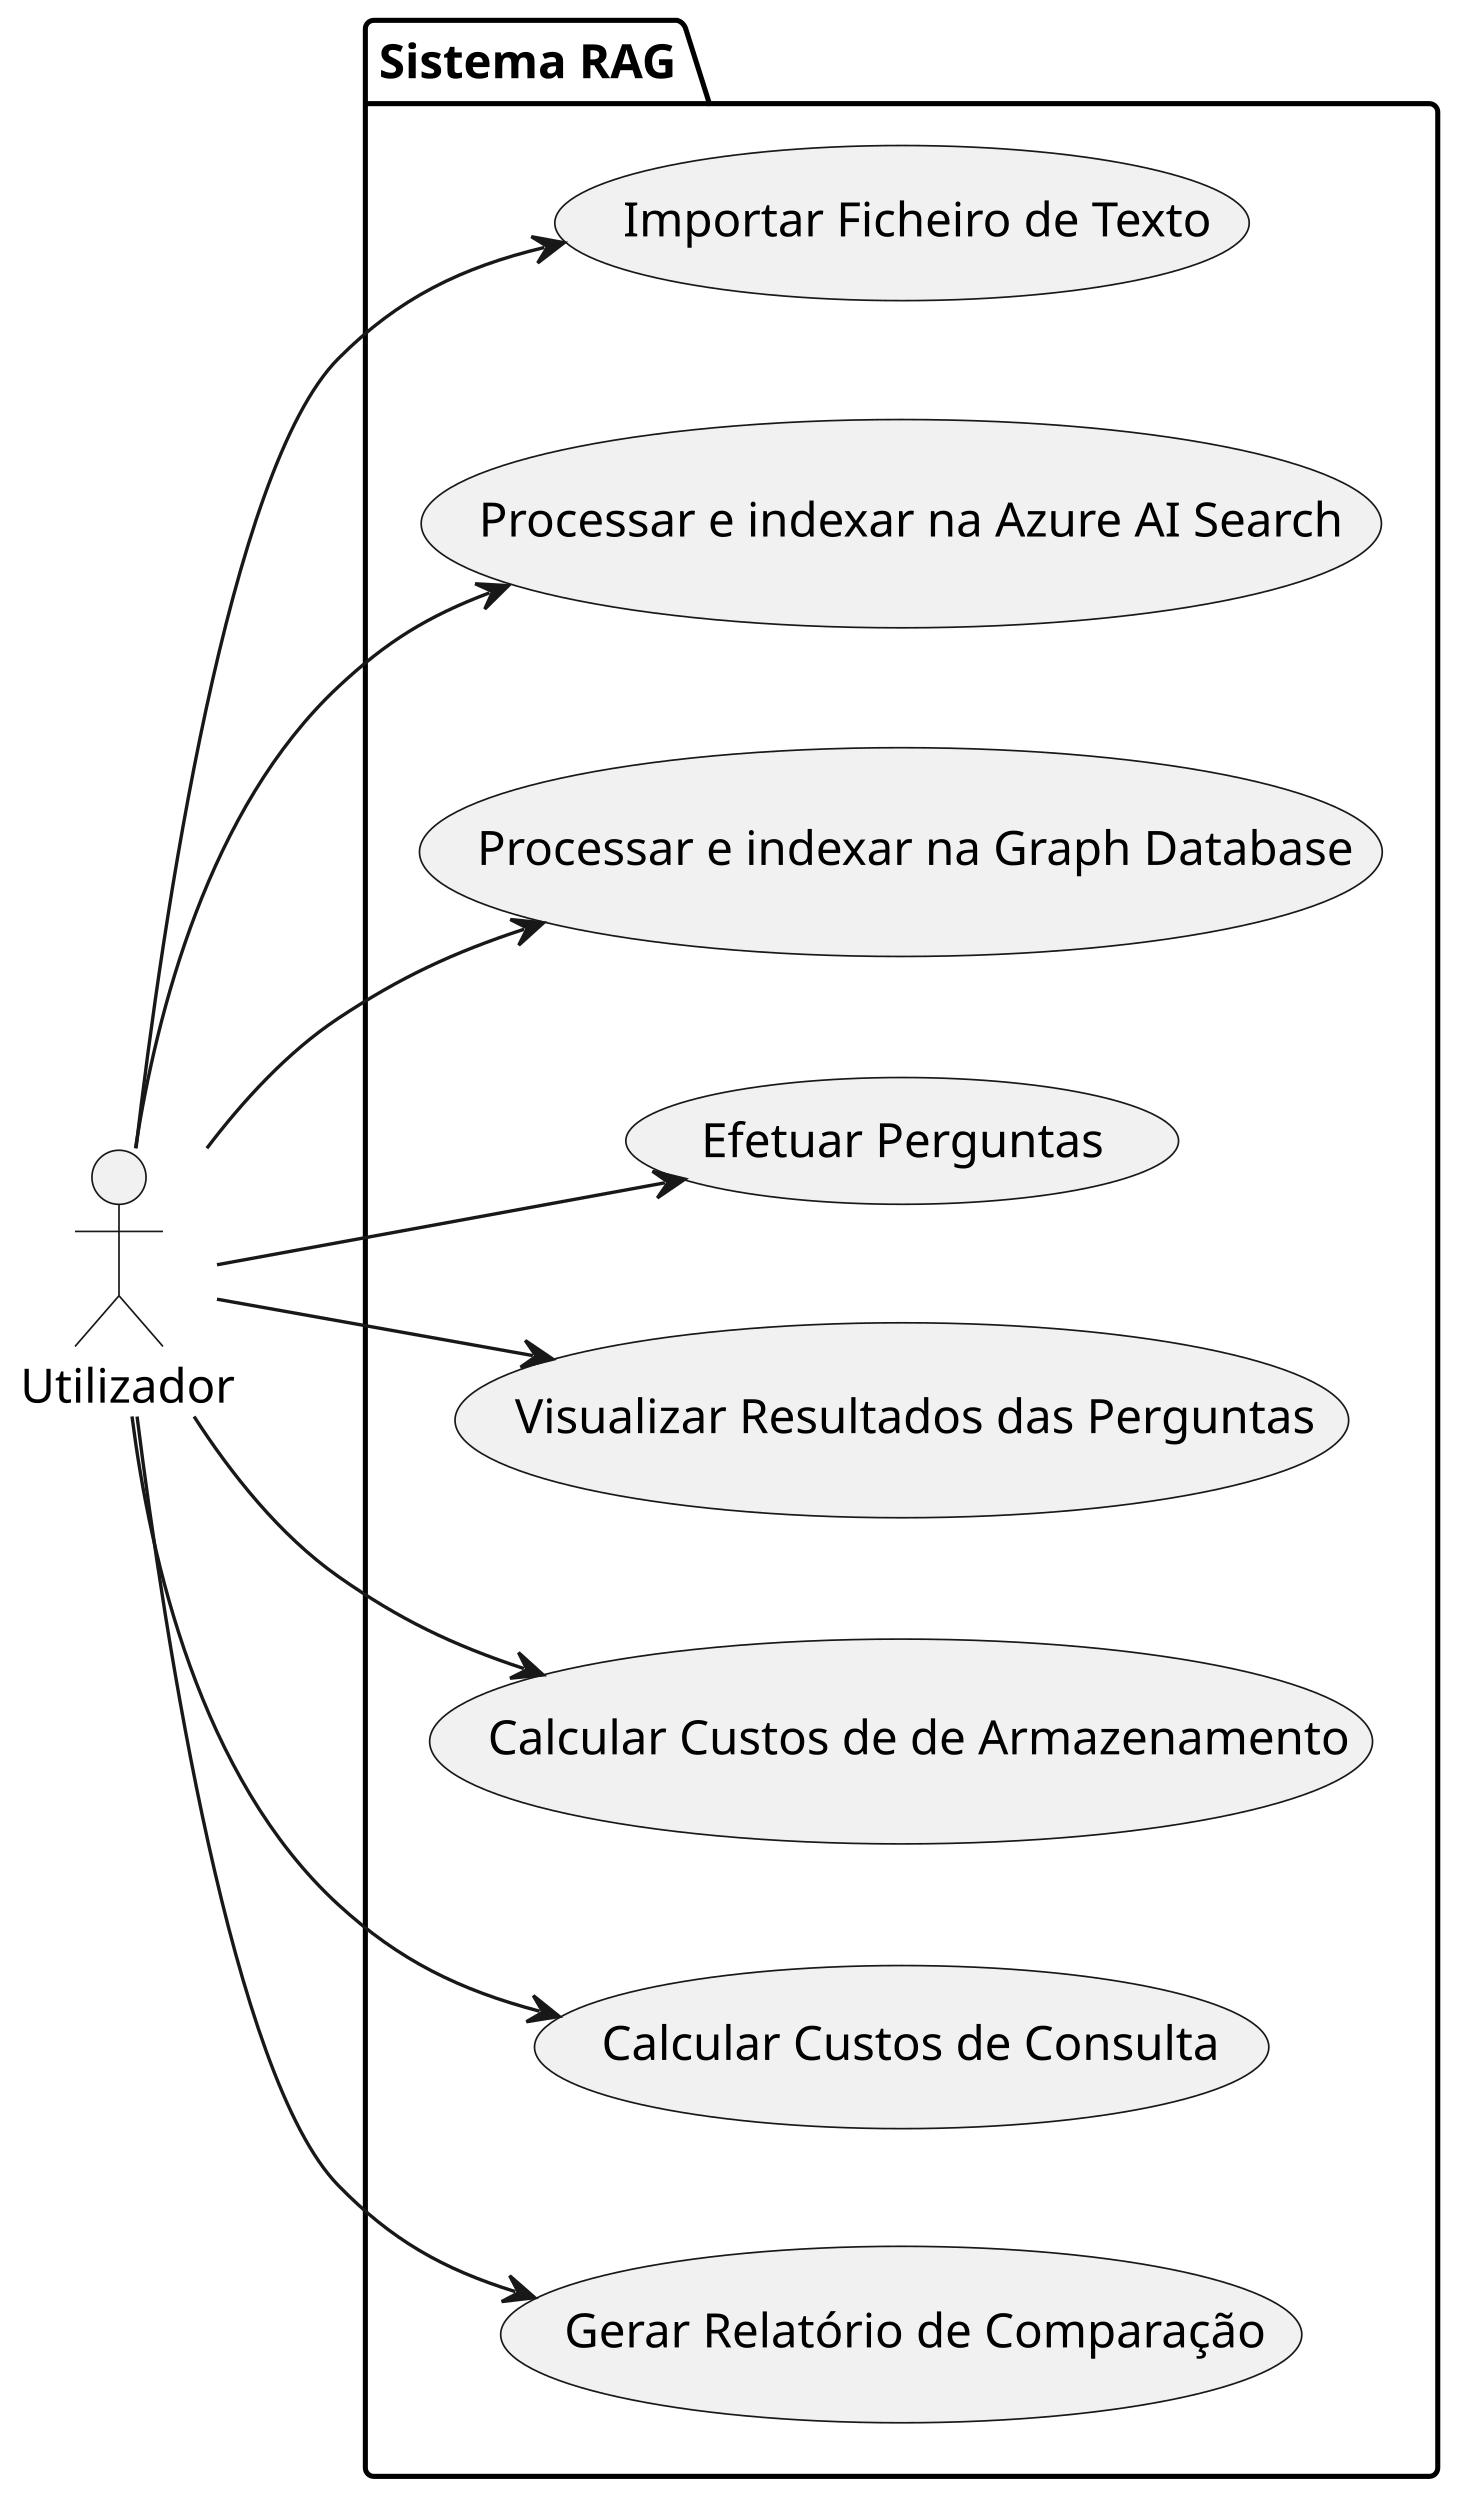
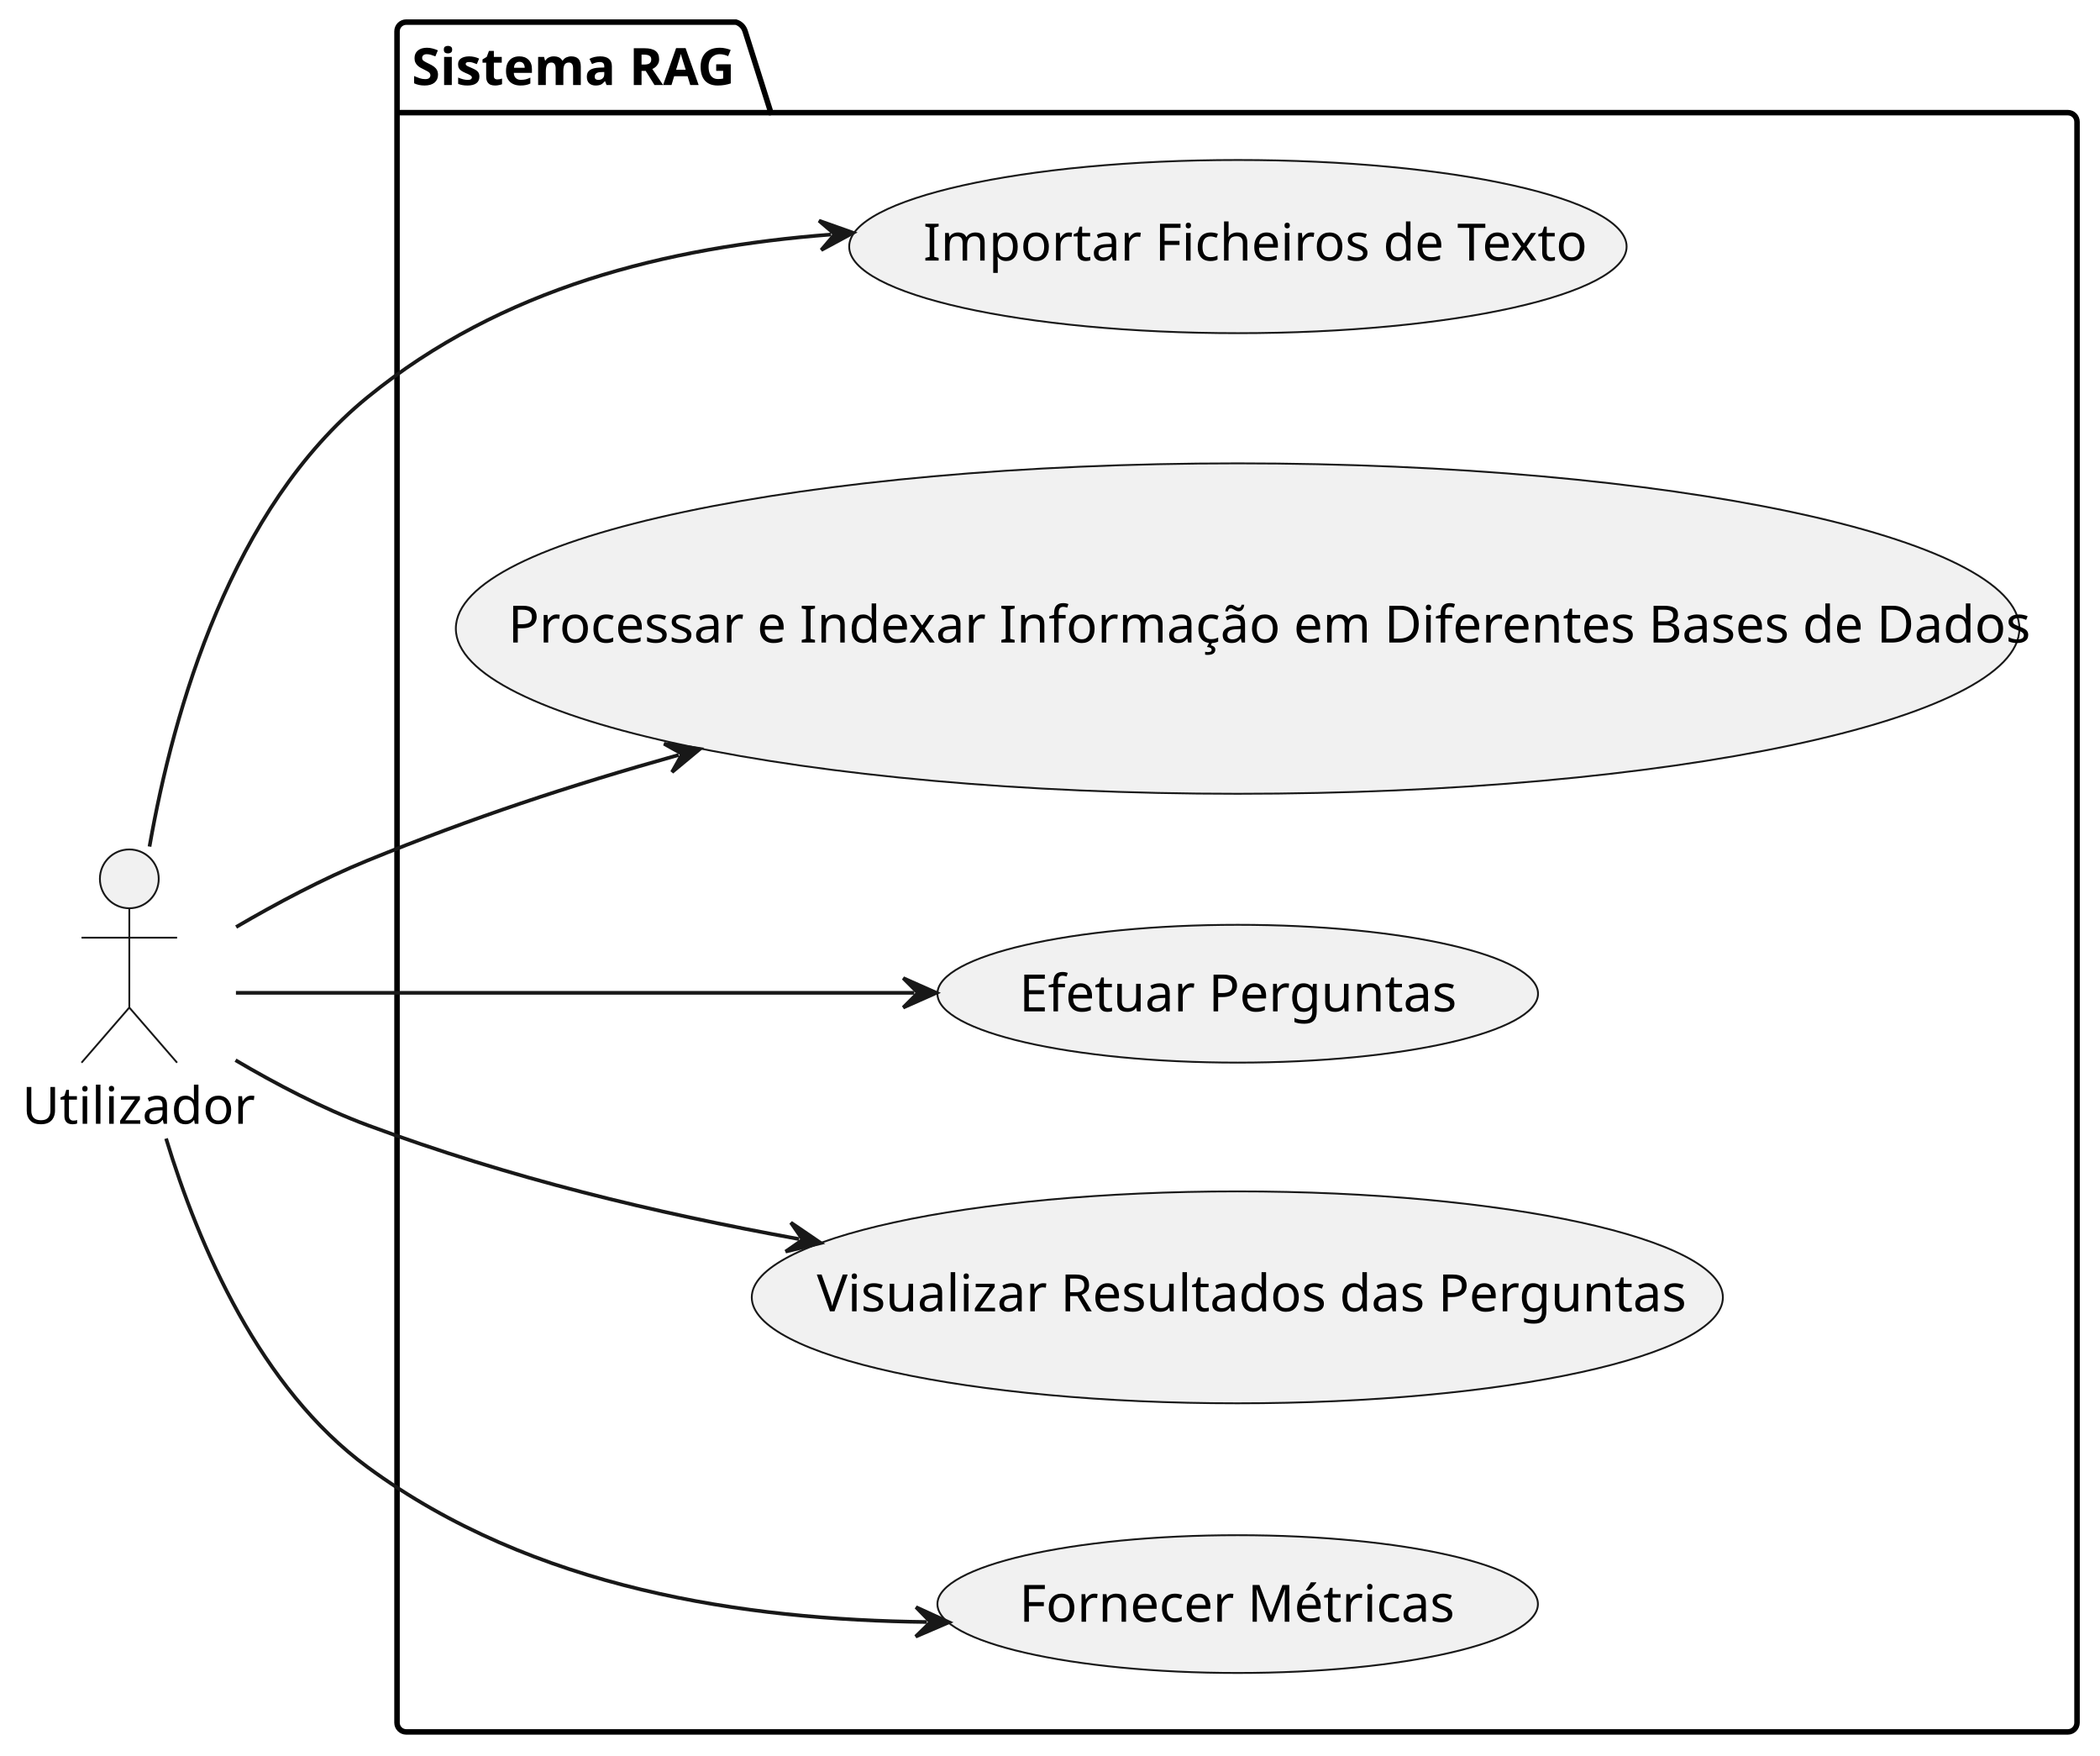
- <svg xmlns="http://www.w3.org/2000/svg" contentStyleType="text/css" height="739px" preserveAspectRatio="none" style="width:432px;height:739px;background:#FFFFFF;" version="1.1" viewBox="0 0 432 739" width="432px" zoomAndPan="magnify">
+ <svg xmlns="http://www.w3.org/2000/svg" contentStyleType="text/css" height="382.4px" preserveAspectRatio="none" style="width:457px;height:382px;background:#FFFFFF;" version="1.1" viewBox="0 0 457 382" width="457.6px" zoomAndPan="magnify">
  <defs />
  <g>
    <g id="cluster_Sistema RAG">
-       <path d="M110.5,6.014 L200.196,6.014 A3.75,3.75 0 0 1 202.696,8.514 L209.696,30.635 L422.5,30.635 A2.5,2.5 0 0 1 425,33.135 L425,729.514 A2.5,2.5 0 0 1 422.5,732.014 L110.5,732.014 A2.5,2.5 0 0 1 108,729.514 L108,8.514 A2.5,2.5 0 0 1 110.5,6.014 " fill="none" style="stroke:#000000;stroke-width:1.5;" />
-       <line style="stroke:#000000;stroke-width:1.5;" x1="108" x2="209.696" y1="30.635" y2="30.635" />
-       <text fill="#000000" font-family="sans-serif" font-size="14" font-weight="bold" lengthAdjust="spacing" textLength="88.696" x="112" y="23.121">Sistema RAG</text>
+       <path d="M88.4,4.811 L160.157,4.811 A3,3 0 0 1 162.157,6.811 L167.757,24.508 L450,24.508 A2,2 0 0 1 452,26.508 L452,374.811 A2,2 0 0 1 450,376.811 L88.4,376.811 A2,2 0 0 1 86.4,374.811 L86.4,6.811 A2,2 0 0 1 88.4,4.811 " fill="none" style="stroke:#000000;stroke-width:1.2;" />
+       <line style="stroke:#000000;stroke-width:1.2;" x1="86.4" x2="167.757" y1="24.508" y2="24.508" />
+       <text fill="#000000" font-family="sans-serif" font-size="11.2" font-weight="bold" lengthAdjust="spacing" textLength="70.957" x="89.6" y="18.497">Sistema RAG</text>
    </g>
    <g id="elem_UC1">
-       <ellipse cx="266.634" cy="65.94" fill="#F1F1F1" rx="102.634" ry="22.927" style="stroke:#181818;stroke-width:0.5;" />
-       <text fill="#000000" font-family="sans-serif" font-size="14" lengthAdjust="spacing" textLength="164.172" x="184.193" y="69.871">Importar Ficheiro de Texto</text>
+       <ellipse cx="269.391" cy="53.649" fill="#F1F1F1" rx="84.591" ry="18.838" style="stroke:#181818;stroke-width:0.4;" />
+       <text fill="#000000" font-family="sans-serif" font-size="11.2" lengthAdjust="spacing" textLength="136.938" x="200.922" y="56.687">Importar Ficheiros de Texto</text>
    </g>
    <g id="elem_UC2">
-       <ellipse cx="266.428" cy="154.799" fill="#F1F1F1" rx="141.928" ry="30.785" style="stroke:#181818;stroke-width:0.5;" />
-       <text fill="#000000" font-family="sans-serif" font-size="14" lengthAdjust="spacing" textLength="249.792" x="141.532" y="158.596">Processar e indexar na Azure AI Search</text>
+       <ellipse cx="269.331" cy="136.757" fill="#F1F1F1" rx="170.131" ry="35.946" style="stroke:#181818;stroke-width:0.4;" />
+       <text fill="#000000" font-family="sans-serif" font-size="11.2" lengthAdjust="spacing" textLength="317.488" x="110.587" y="139.795">Processar e Indexar Informação em Diferentes Bases de Dados</text>
    </g>
    <g id="elem_UC3">
-       <ellipse cx="266.301" cy="251.874" fill="#F1F1F1" rx="142.301" ry="30.86" style="stroke:#181818;stroke-width:0.5;" />
-       <text fill="#000000" font-family="sans-serif" font-size="14" lengthAdjust="spacing" textLength="250.585" x="141.009" y="255.671">Processar e indexar na Graph Database</text>
+       <ellipse cx="269.353" cy="216.202" fill="#F1F1F1" rx="65.353" ry="14.991" style="stroke:#181818;stroke-width:0.4;" />
+       <text fill="#000000" font-family="sans-serif" font-size="11.2" lengthAdjust="spacing" textLength="90.278" x="221.814" y="220.045">Efetuar Perguntas</text>
    </g>
    <g id="elem_UC4">
-       <ellipse cx="266.692" cy="337.252" fill="#F1F1F1" rx="81.692" ry="18.738" style="stroke:#181818;stroke-width:0.5;" />
-       <text fill="#000000" font-family="sans-serif" font-size="14" lengthAdjust="spacing" textLength="112.848" x="207.268" y="342.056">Efetuar Perguntas</text>
+       <ellipse cx="269.266" cy="282.264" fill="#F1F1F1" rx="105.666" ry="23.053" style="stroke:#181818;stroke-width:0.4;" />
+       <text fill="#000000" font-family="sans-serif" font-size="11.2" lengthAdjust="spacing" textLength="183.034" x="177.749" y="285.302">Visualizar Resultados das Perguntas</text>
    </g>
    <g id="elem_UC5">
-       <ellipse cx="266.583" cy="419.83" fill="#F1F1F1" rx="132.083" ry="28.817" style="stroke:#181818;stroke-width:0.5;" />
-       <text fill="#000000" font-family="sans-serif" font-size="14" lengthAdjust="spacing" textLength="228.792" x="152.187" y="423.627">Visualizar Resultados das Perguntas</text>
-     </g>
-     <g id="elem_UC6">
-       <ellipse cx="266.364" cy="514.787" fill="#F1F1F1" rx="139.364" ry="30.273" style="stroke:#181818;stroke-width:0.5;" />
-       <text fill="#000000" font-family="sans-serif" font-size="14" lengthAdjust="spacing" textLength="244.344" x="144.192" y="518.583">Calcular Custos de de Armazenamento</text>
-     </g>
-     <g id="elem_UC7">
-       <ellipse cx="266.533" cy="605.12" fill="#F1F1F1" rx="108.533" ry="24.107" style="stroke:#181818;stroke-width:0.5;" />
-       <text fill="#000000" font-family="sans-serif" font-size="14" lengthAdjust="spacing" textLength="177.42" x="177.823" y="608.917">Calcular Custos de Consulta</text>
-     </g>
-     <g id="elem_UC8">
-       <ellipse cx="266.409" cy="690.095" fill="#F1F1F1" rx="118.409" ry="26.082" style="stroke:#181818;stroke-width:0.5;" />
-       <text fill="#000000" font-family="sans-serif" font-size="14" lengthAdjust="spacing" textLength="199.206" x="166.806" y="693.892">Gerar Relatório de Comparação</text>
+       <ellipse cx="269.341" cy="348.999" fill="#F1F1F1" rx="65.341" ry="14.988" style="stroke:#181818;stroke-width:0.4;" />
+       <text fill="#000000" font-family="sans-serif" font-size="11.2" lengthAdjust="spacing" textLength="90.245" x="221.818" y="352.842">Fornecer Métricas</text>
    </g>
    <g id="elem_user">
-       <ellipse cx="35.176" cy="348.014" fill="#F1F1F1" rx="8" ry="8" style="stroke:#181818;stroke-width:0.5;" />
-       <path d="M35.176,356.014 L35.176,383.014 M22.176,364.014 L48.176,364.014 M35.176,383.014 L22.176,398.014 M35.176,383.014 L48.176,398.014 " fill="none" style="stroke:#181818;stroke-width:0.5;" />
-       <text fill="#000000" font-family="sans-serif" font-size="14" lengthAdjust="spacing" textLength="58.352" x="6" y="414.621">Utilizador</text>
+       <ellipse cx="28.141" cy="191.211" fill="#F1F1F1" rx="6.4" ry="6.4" style="stroke:#181818;stroke-width:0.4;" />
+       <path d="M28.141,197.611 L28.141,219.211 M17.741,204.011 L38.541,204.011 M28.141,219.211 L17.741,231.211 M28.141,219.211 L38.541,231.211 " fill="none" style="stroke:#181818;stroke-width:0.4;" />
+       <text fill="#000000" font-family="sans-serif" font-size="11.2" lengthAdjust="spacing" textLength="46.681" x="4.8" y="244.497">Utilizador</text>
    </g>
    <g id="link_user_UC1">
-       <path d="M40.2,339.414 C48.15,271.904 67.58,138.654 100,106.014 C117.81,88.084 136.347,79.069 160.917,73.149 " fill="none" id="user-to-UC1" style="stroke:#181818;stroke-width:1.0;" />
-       <polygon fill="#181818" points="166.75,71.744,157.063,69.963,161.889,72.915,158.937,77.741,166.75,71.744" style="stroke:#181818;stroke-width:1.0;" />
+       <path d="M32.536,184.187 C37.808,154.259 50.36,110.547 80,86.411 C109.28,62.563 144.95,53.806 180.87,51.022 " fill="none" id="user-to-UC1" style="stroke:#181818;stroke-width:0.8;" />
+       <polygon fill="#181818" points="185.656,50.651,178.23,48.017,181.668,50.96,178.725,54.398,185.656,50.651" style="stroke:#181818;stroke-width:0.8;" />
    </g>
    <g id="link_user_UC2">
-       <path d="M40.05,339.434 C46.22,299.544 61.66,238.884 100,203.014 C114.2,189.724 126.249,182.218 144.689,175.238 " fill="none" id="user-to-UC2" style="stroke:#181818;stroke-width:1.0;" />
-       <polygon fill="#181818" points="150.3,173.114,140.467,172.559,145.624,174.884,143.299,180.041,150.3,173.114" style="stroke:#181818;stroke-width:1.0;" />
+       <path d="M51.384,201.691 C60.08,196.611 70.272,191.171 80,187.211 C102.888,177.883 123.427,171.078 147.691,164.255 " fill="none" id="user-to-UC2" style="stroke:#181818;stroke-width:0.8;" />
+       <polygon fill="#181818" points="152.312,162.955,144.514,161.824,148.461,164.038,146.247,167.985,152.312,162.955" style="stroke:#181818;stroke-width:0.8;" />
    </g>
    <g id="link_user_UC3">
-       <path d="M61.15,339.424 C71.67,325.564 84.97,310.984 100,301.014 C118.23,288.924 133.821,281.619 154.941,274.669 " fill="none" id="user-to-UC3" style="stroke:#181818;stroke-width:1.0;" />
-       <polygon fill="#181818" points="160.64,272.794,150.841,271.807,155.891,274.357,153.341,279.406,160.64,272.794" style="stroke:#181818;stroke-width:1.0;" />
+       <path d="M51.344,216.011 C85.88,216.011 148.408,216.011 198.968,216.011 " fill="none" id="user-to-UC3" style="stroke:#181818;stroke-width:0.8;" />
+       <polygon fill="#181818" points="203.768,216.011,196.568,212.811,199.768,216.011,196.568,219.211,203.768,216.011" style="stroke:#181818;stroke-width:0.8;" />
    </g>
    <g id="link_user_UC4">
-       <path d="M64.14,373.864 C98.37,367.604 151.288,357.913 196.548,349.633 " fill="none" id="user-to-UC4" style="stroke:#181818;stroke-width:1.0;" />
-       <polygon fill="#181818" points="202.45,348.554,192.877,346.239,197.532,349.454,194.317,354.108,202.45,348.554" style="stroke:#181818;stroke-width:1.0;" />
+       <path d="M51.248,230.667 C59.936,235.787 70.152,241.163 80,244.811 C111.28,256.395 142.142,263.808 173.901,269.584 " fill="none" id="user-to-UC4" style="stroke:#181818;stroke-width:0.8;" />
+       <polygon fill="#181818" points="178.624,270.443,172.113,266.006,174.689,269.727,170.968,272.303,178.624,270.443" style="stroke:#181818;stroke-width:0.8;" />
    </g>
    <g id="link_user_UC5">
-       <path d="M64.14,384.044 C89.1,388.504 121.213,394.24 157.523,400.719 " fill="none" id="user-to-UC5" style="stroke:#181818;stroke-width:1.0;" />
-       <polygon fill="#181818" points="163.43,401.774,155.273,396.255,158.508,400.895,153.867,404.13,163.43,401.774" style="stroke:#181818;stroke-width:1.0;" />
-     </g>
-     <g id="link_user_UC6">
-       <path d="M57.37,418.724 C68.16,435.464 82.66,453.834 100,466.014 C118.02,478.674 133.643,486.222 154.873,493.232 " fill="none" id="user-to-UC6" style="stroke:#181818;stroke-width:1.0;" />
-       <polygon fill="#181818" points="160.57,495.114,153.278,488.493,155.822,493.546,150.77,496.09,160.57,495.114" style="stroke:#181818;stroke-width:1.0;" />
-     </g>
-     <g id="link_user_UC7">
-       <path d="M39.02,418.694 C44.36,460.554 59.12,525.524 100,563.014 C118.02,579.544 135.82,588.247 159.52,594.527 " fill="none" id="user-to-UC7" style="stroke:#181818;stroke-width:1.0;" />
-       <polygon fill="#181818" points="165.32,596.064,157.645,589.892,160.487,594.783,155.596,597.625,165.32,596.064" style="stroke:#181818;stroke-width:1.0;" />
-     </g>
-     <g id="link_user_UC8">
-       <path d="M40.52,418.734 C48.86,484.984 68.71,613.944 100,646.014 C115.68,662.084 130.77,670.714 152.34,677.414 " fill="none" id="user-to-UC8" style="stroke:#181818;stroke-width:1.0;" />
-       <polygon fill="#181818" points="158.07,679.194,150.662,672.704,153.295,677.711,148.288,680.344,158.07,679.194" style="stroke:#181818;stroke-width:1.0;" />
+       <path d="M36.144,247.715 C43.296,271.227 56.616,302.051 80,319.211 C116.168,345.755 162.032,352.435 201.712,352.899 " fill="none" id="user-to-UC5" style="stroke:#181818;stroke-width:0.8;" />
+       <polygon fill="#181818" points="206.512,352.955,199.35,349.671,202.512,352.908,199.275,356.07,206.512,352.955" style="stroke:#181818;stroke-width:0.8;" />
    </g>
  </g>
</svg>
